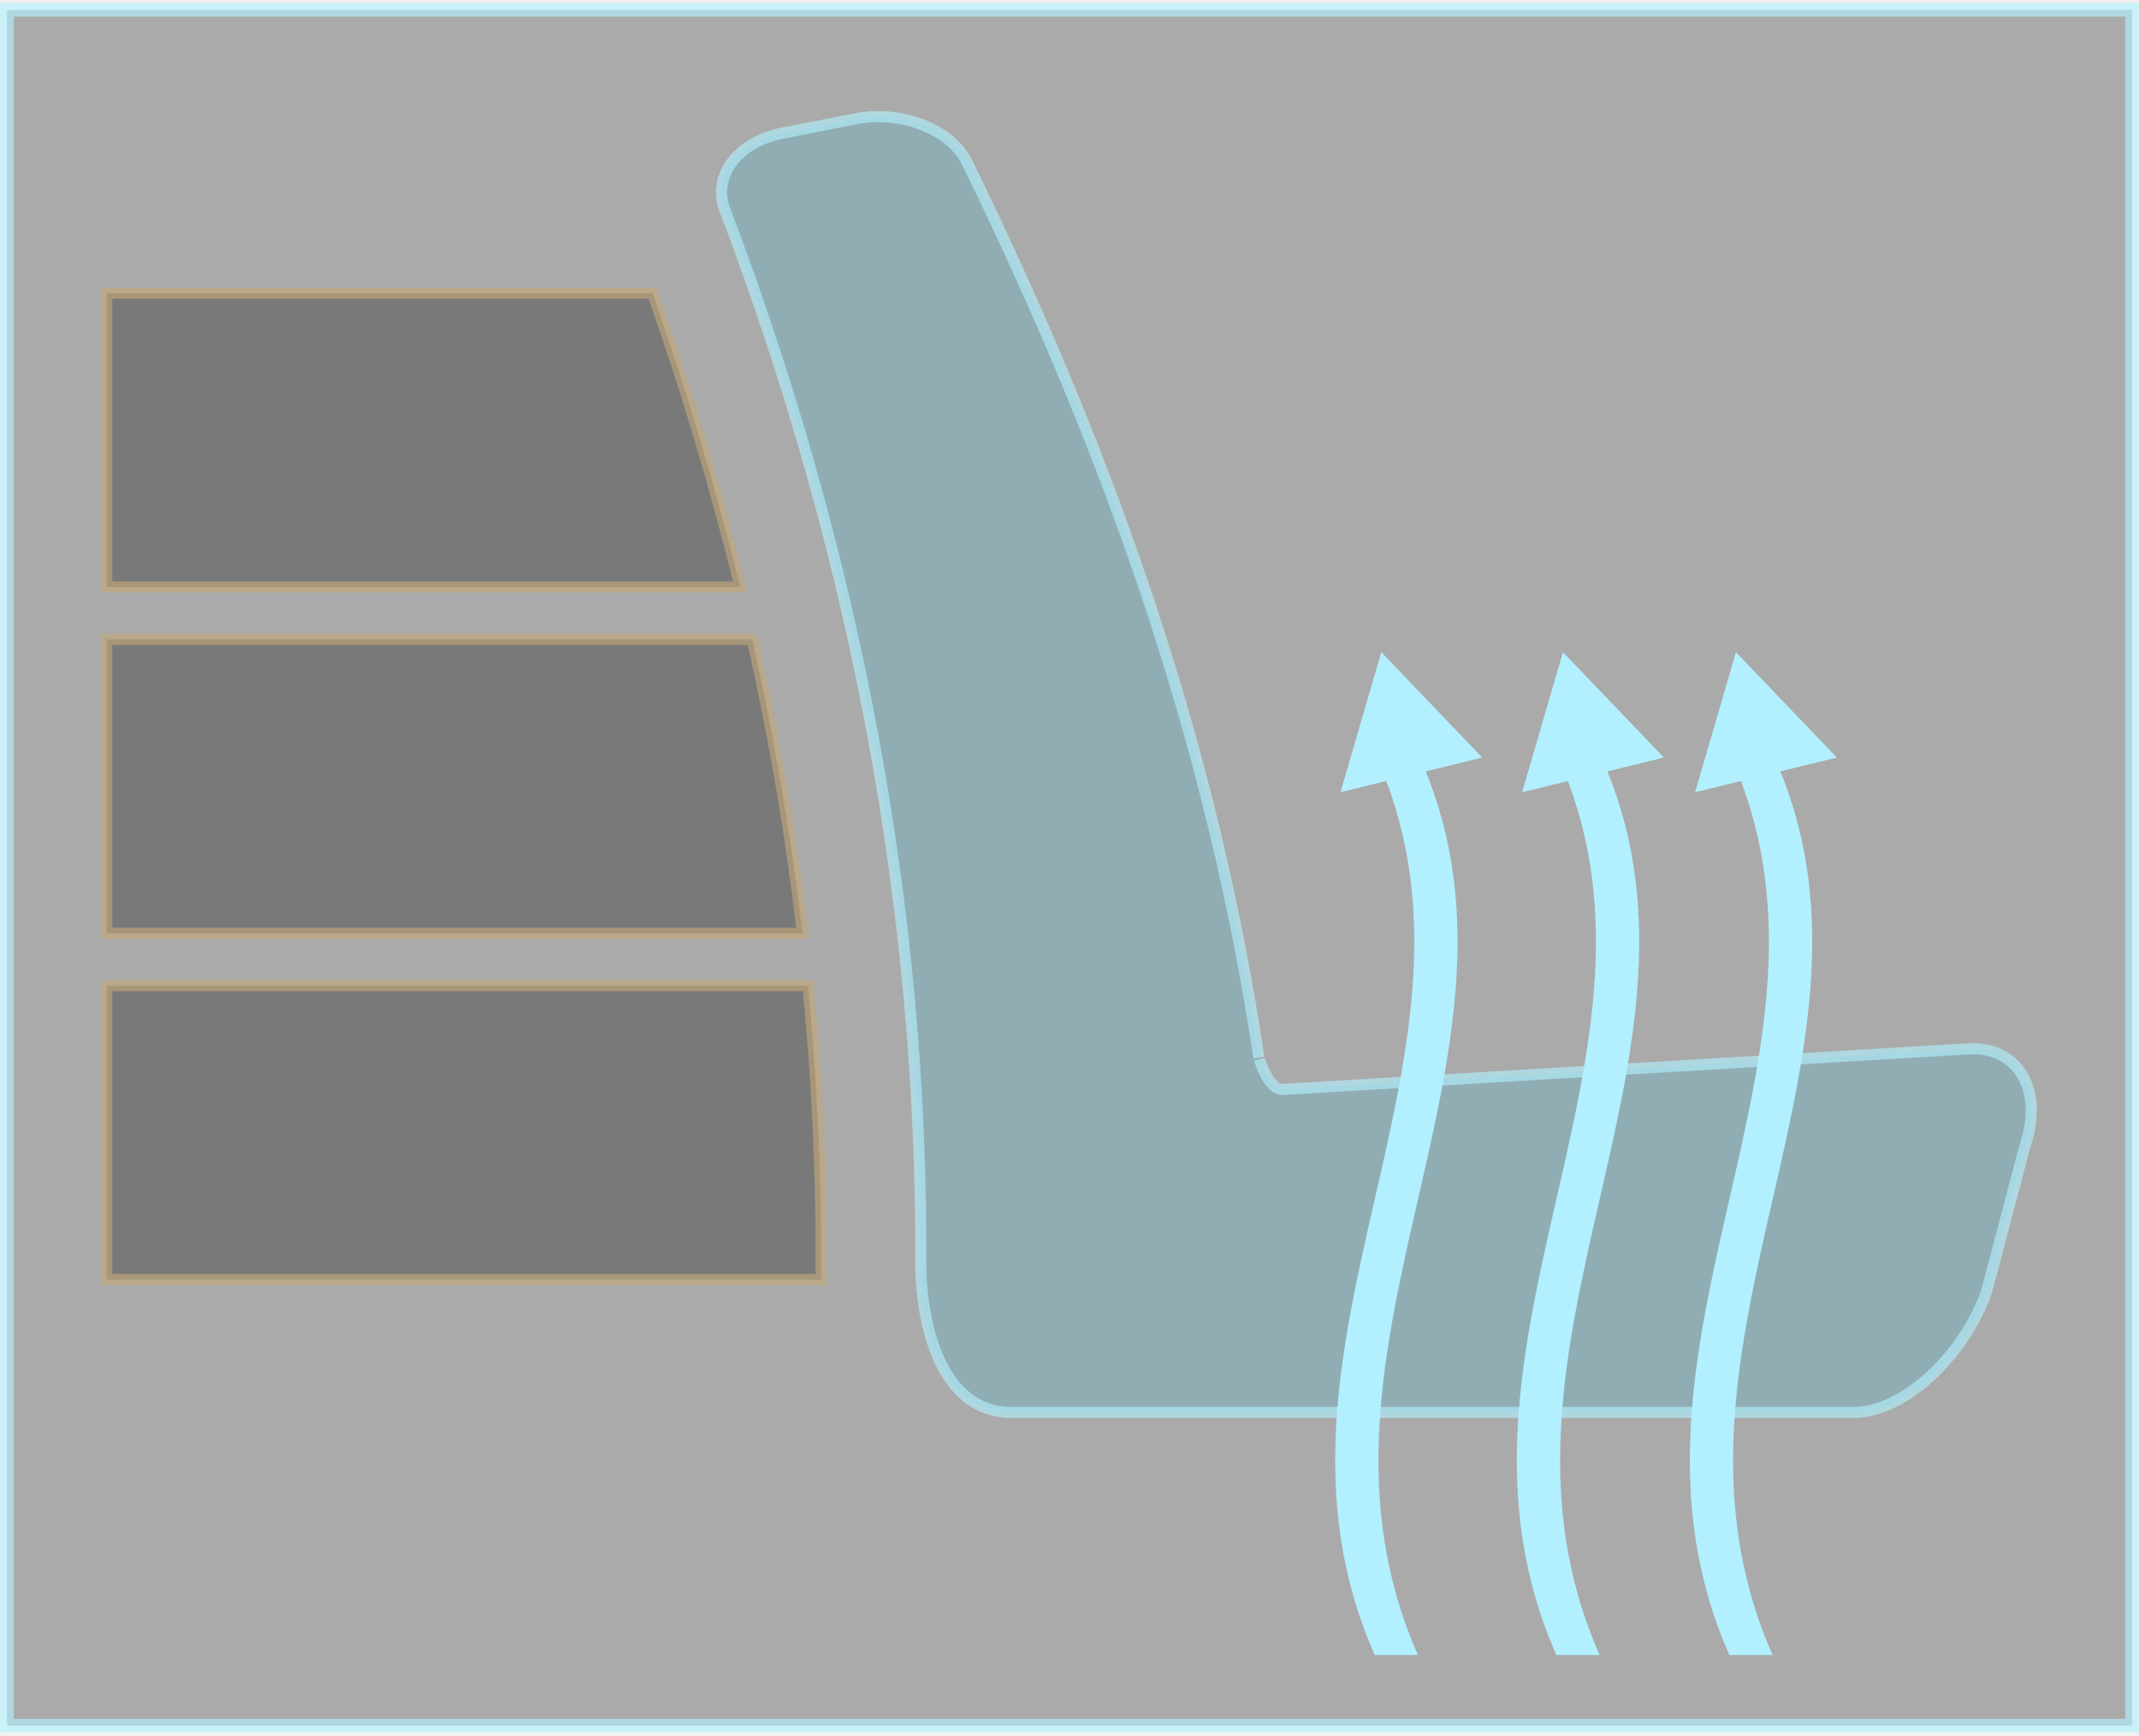
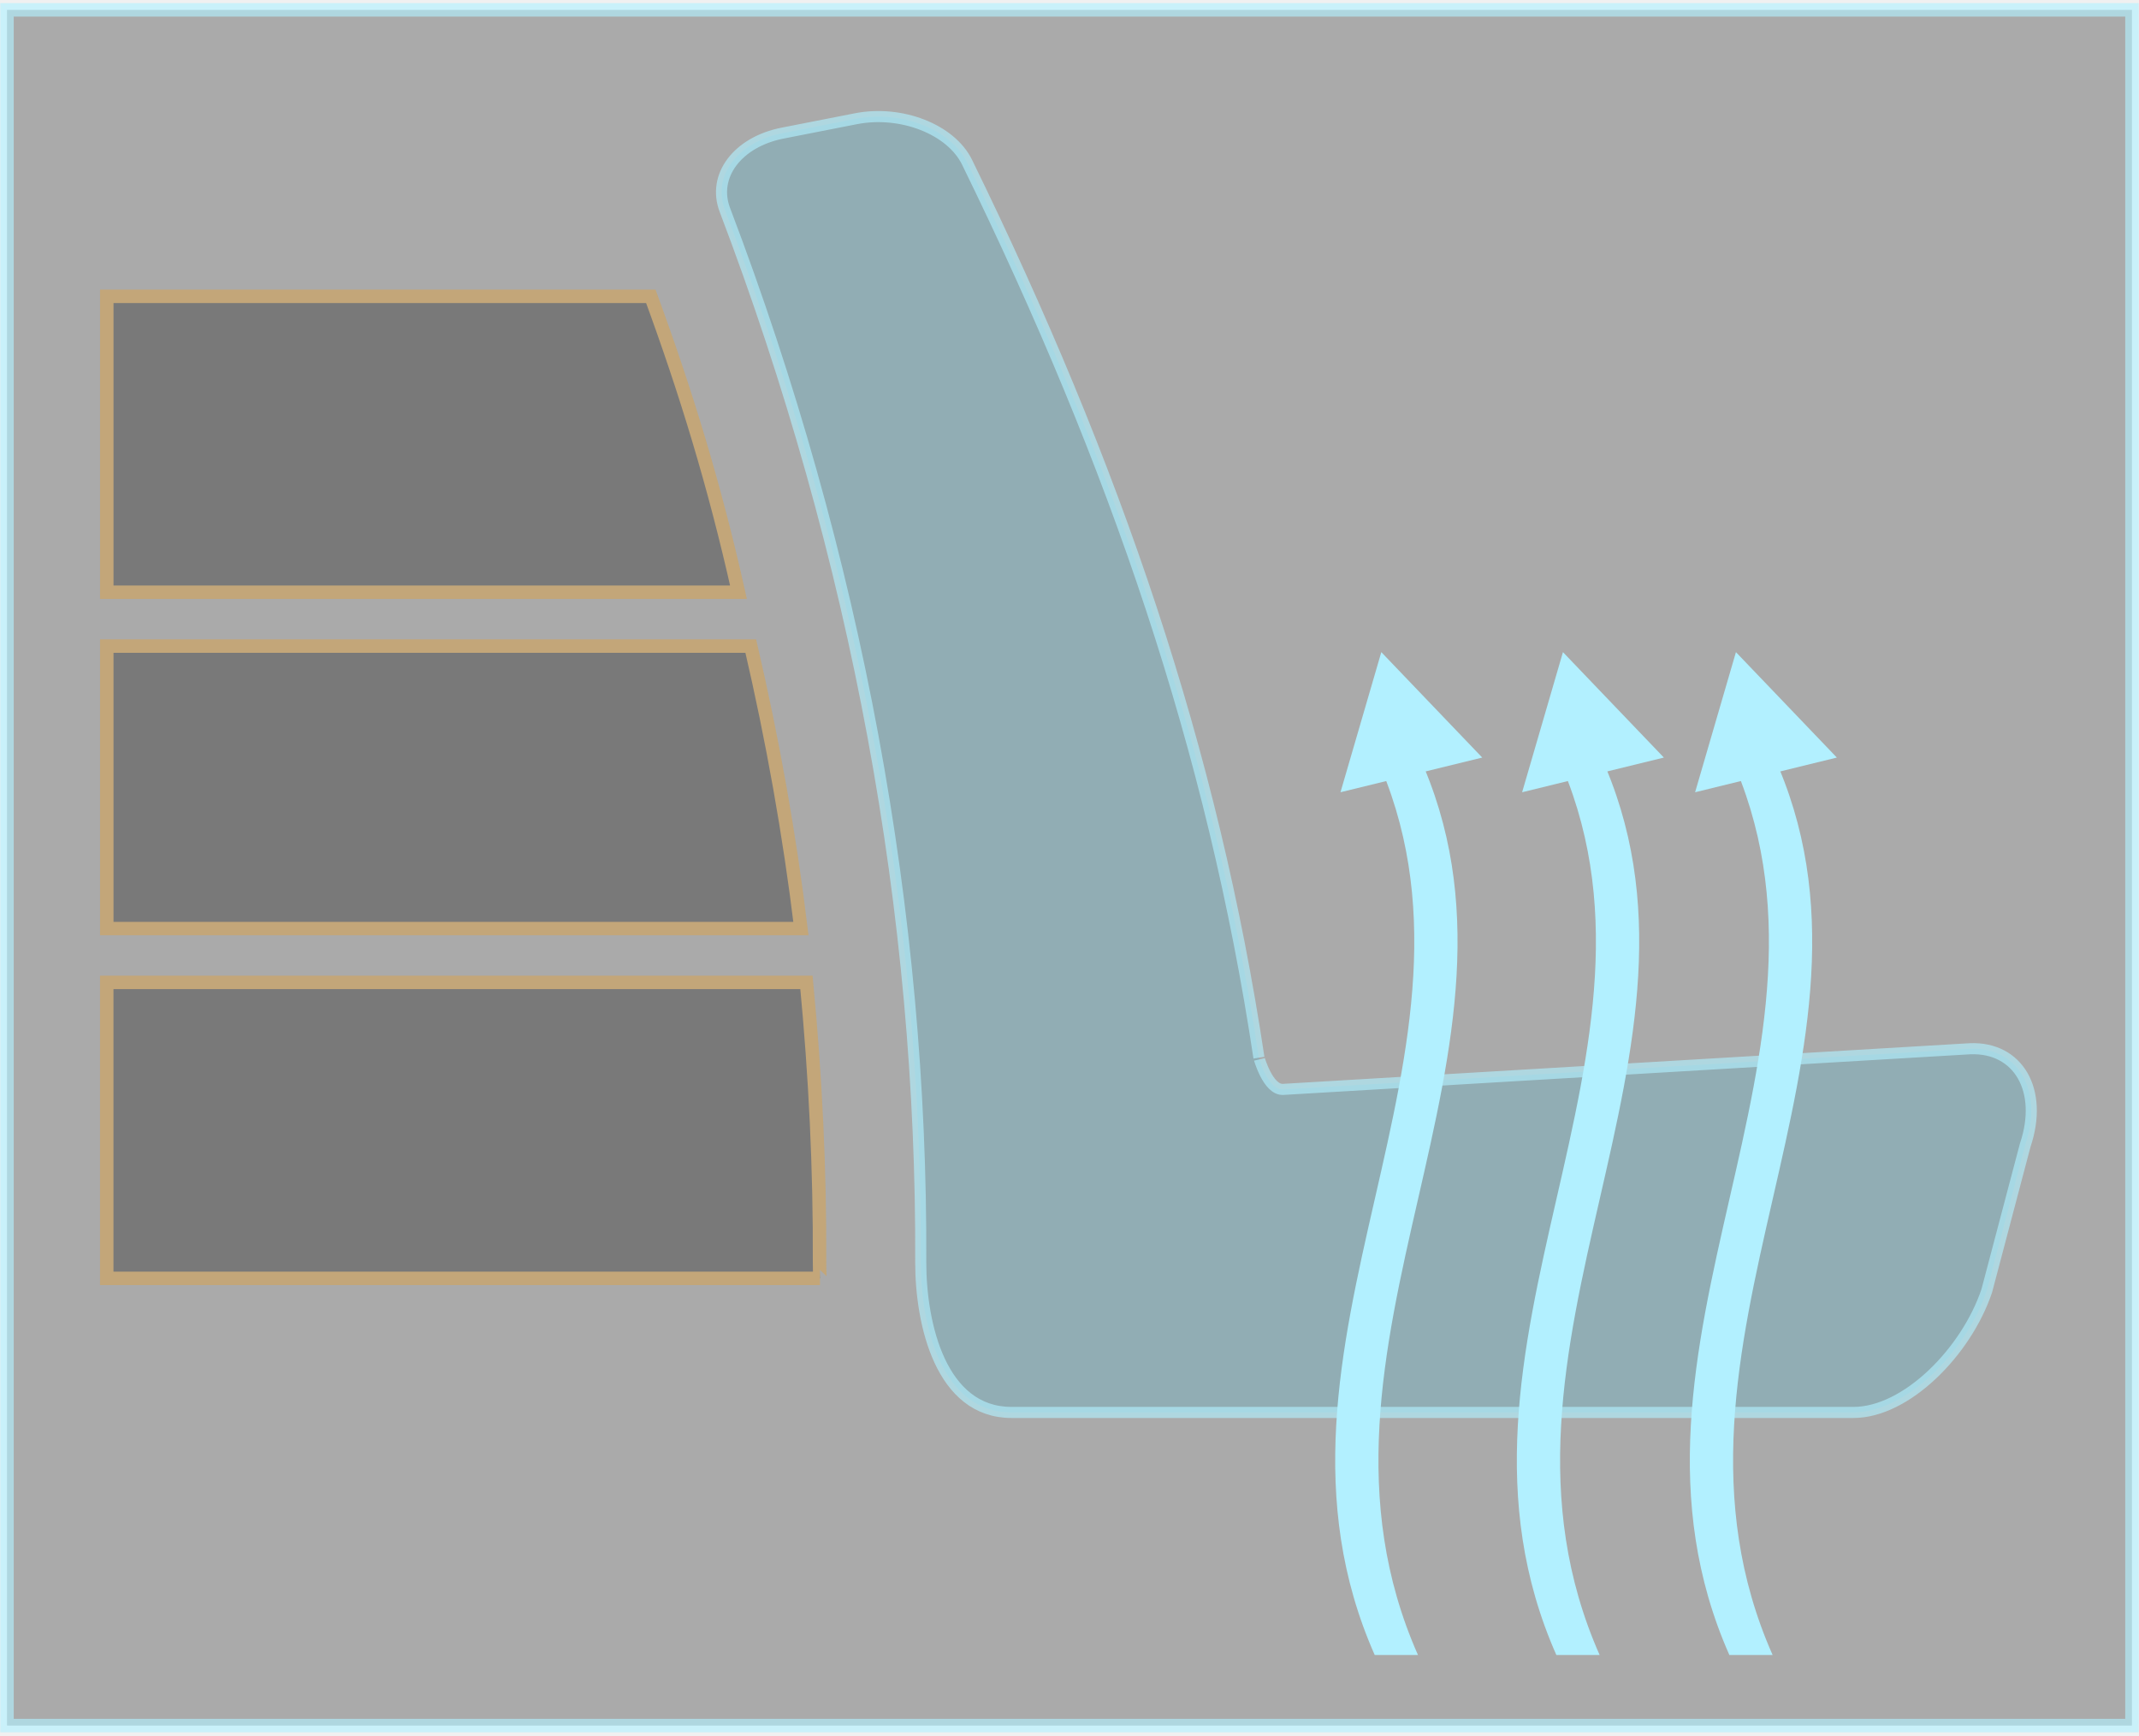
<svg xmlns="http://www.w3.org/2000/svg" xmlns:xlink="http://www.w3.org/1999/xlink" version="1.1" id="Layer_1" x="0px" y="0px" width="159px" height="129px" viewBox="0 0 159 129" enable-background="new 0 0 159 129" xml:space="preserve">
  <g display="none">
    <g display="inline">
      <g>
        <g>
          <g>
-             <defs>
-               <rect id="SVGID_1_" x="410" y="346" width="158" height="232" />
-             </defs>
-             <clipPath id="SVGID_2_">
-               <use xlink:href="#SVGID_1_" overflow="visible" />
-             </clipPath>
-             <g clip-path="url(#SVGID_2_)">
-               <text transform="matrix(1 0 0 1 427.5938 489.4902)" fill="#FFFFFF" font-family="'MyriadPro-Regular'" font-size="93.603">20°</text>
-               <text transform="matrix(1 0 0 1 427.5938 593.2334)" fill="#FFFFFF" font-family="'MyriadPro-Regular'" font-size="93.603">21°</text>
-               <text transform="matrix(1 0 0 1 427.5938 393.5469)" fill="#FFFFFF" font-family="'MyriadPro-Regular'" font-size="93.603">19°</text>
-               <text transform="matrix(1 0 0 1 427.5938 295.8906)" fill="#FFFFFF" font-family="'MyriadPro-Regular'" font-size="93.603">18°</text>
-               <text transform="matrix(1 0 0 1 427.5938 201.5078)" fill="#FFFFFF" font-family="'MyriadPro-Regular'" font-size="93.603">17°</text>
+             <g>
+               <defs>
+                 <rect id="SVGID_1_" x="410" y="346" width="158" height="232" />
+               </defs>
+               <clipPath id="SVGID_2_">
+                 <use xlink:href="#SVGID_1_" overflow="visible" />
+               </clipPath>
+               <g clip-path="url(#SVGID_2_)">
+                 <text transform="matrix(1 0 0 1 427.5938 489.4902)" fill="#FFFFFF" font-family="'MyriadPro-Regular'" font-size="93.603">20°</text>
+                 <text transform="matrix(1 0 0 1 427.5938 593.2334)" fill="#FFFFFF" font-family="'MyriadPro-Regular'" font-size="93.603">21°</text>
+                 <text transform="matrix(1 0 0 1 427.5938 393.5469)" fill="#FFFFFF" font-family="'MyriadPro-Regular'" font-size="93.603">19°</text>
+                 <text transform="matrix(1 0 0 1 427.5938 295.8906)" fill="#FFFFFF" font-family="'MyriadPro-Regular'" font-size="93.603">18°</text>
+                 <text transform="matrix(1 0 0 1 427.5938 201.5078)" fill="#FFFFFF" font-family="'MyriadPro-Regular'" font-size="93.603">17°</text>
+               </g>
            </g>
          </g>
        </g>
      </g>
    </g>
  </g>
  <rect x="0.522" y="0.733" fill-opacity="0.29" stroke="#B2F0FF" stroke-miterlimit="10" stroke-opacity="0.64" width="157.955" height="127.535" />
-   <path fill="#53B5CE" fill-opacity="0.29" stroke="#B2F0FF" stroke-width="0.824" stroke-miterlimit="10" stroke-opacity="0.64" d="  M95.384,80.979l51.054-3.021c3.597-0.145,5.479,3.105,4.104,7.17l-2.858,10.824c-1.523,4.529-5.981,9.041-9.908,9.041H75.187  c-5.254,0-6.745-6.563-6.745-11.152c0.12-25.828-4.733-52.385-14.563-78.247c-0.953-2.52,0.953-5.045,4.299-5.7  c1.817-0.356,3.634-0.713,5.448-1.069c3.337-0.654,7.051,0.768,8.26,3.236c11.037,22.562,18.271,43.78,21.695,66.558  C93.58,78.613,94.244,81.047,95.384,80.979z" />
-   <path fill="#B2F0FF" d="M128.551,123.025c18.86,0-15.645,0,3.215,0c-10.184-23,10.188-45,0-67c-18.855,0,15.646,0-3.215,0  C138.734,78.025,118.367,100.025,128.551,123.025z" />
+   <path fill="#53B5CE" fill-opacity="0.29" stroke="#B2F0FF" stroke-width="0.824" stroke-miterlimit="10" stroke-opacity="0.64" d="  M95.384,80.979l51.054-3.021c3.598-0.146,5.479,3.104,4.104,7.17l-2.858,10.824c-1.522,4.528-5.98,9.041-9.908,9.041H75.187  c-5.254,0-6.745-6.563-6.745-11.152c0.12-25.828-4.733-52.385-14.563-78.247c-0.953-2.52,0.953-5.045,4.299-5.7  c1.817-0.356,3.634-0.713,5.448-1.069c3.337-0.654,7.051,0.768,8.26,3.236c11.037,22.562,18.271,43.78,21.695,66.558  C93.58,78.613,94.244,81.047,95.384,80.979z" />
+   <path fill="#B2F0FF" d="M128.551,123.025c18.86,0-15.645,0,3.215,0c-10.184-23,10.188-45,0-67c-18.854,0,15.646,0-3.215,0  C138.734,78.025,118.367,100.025,128.551,123.025z" />
  <polygon fill="#B2F0FF" points="136.54,56.313 129.039,48.476 126.003,58.891 " />
-   <path fill="#B2F0FF" d="M115.691,123.025c18.858,0-15.646,0,3.217,0c-10.186-23,10.186-45,0-67c-18.86,0,15.646,0-3.217,0  C125.876,78.025,105.508,100.025,115.691,123.025z" />
+   <path fill="#B2F0FF" d="M115.691,123.025c18.857,0-15.646,0,3.217,0c-10.186-23,10.186-45,0-67c-18.86,0,15.646,0-3.217,0  C125.876,78.025,105.508,100.025,115.691,123.025z" />
  <polygon fill="#B2F0FF" points="123.682,56.313 116.18,48.476 113.145,58.891 " />
-   <path fill="#B2F0FF" d="M102.189,123.025c18.859,0-15.646,0,3.215,0c-10.184-23,10.187-45,0-67c-18.857,0,15.646,0-3.215,0  C112.374,78.025,92.006,100.025,102.189,123.025z" />
+   <path fill="#B2F0FF" d="M102.189,123.025c18.858,0-15.646,0,3.215,0c-10.184-23,10.187-45,0-67c-18.857,0,15.646,0-3.215,0  C112.374,78.025,92.006,100.025,102.189,123.025z" />
  <polygon fill="#B2F0FF" points="110.18,56.313 102.678,48.476 99.643,58.891 " />
-   <path opacity="0.29" stroke="#FE9C00" stroke-width="0.824" stroke-miterlimit="10" stroke-opacity="0.64" d="M7.933,43.634V21.792  h40.561c2.566,7.242,4.731,14.528,6.516,21.842H7.933z" />
-   <path opacity="0.29" stroke="#FE9C00" stroke-width="0.824" stroke-miterlimit="10" stroke-opacity="0.64" d="M7.933,69.375V47.534  H55.92c1.63,7.263,2.881,14.548,3.729,21.841H7.933z" />
-   <path opacity="0.29" stroke="#FE9C00" stroke-width="0.824" stroke-miterlimit="10" stroke-opacity="0.64" d="M61.064,95.115H7.933  v-21.84h52.128c0.67,6.895,1.002,13.791,0.973,20.678C61.031,94.35,61.049,94.732,61.064,95.115z" />
+   <path opacity="0.29" stroke="#FE9C00" stroke-miterlimit="10" enable-background="new    " d="M54.895,44.025  c-1.785-8-3.949-15-6.518-22H7.938v22H54.895z" />
+   <path opacity="0.29" stroke="#FE9C00" stroke-miterlimit="10" enable-background="new    " d="M59.537,69.025  c-0.85-7-2.1-14-3.729-21H7.938v21H59.537z" />
+   <path opacity="0.29" stroke="#FE9C00" stroke-miterlimit="10" enable-background="new    " d="M60.92,93.783  c0.029-6.887-0.303-13.758-0.973-20.758H7.935v22h53.017C60.936,95.025,60.918,94.18,60.92,93.783z" />
</svg>
